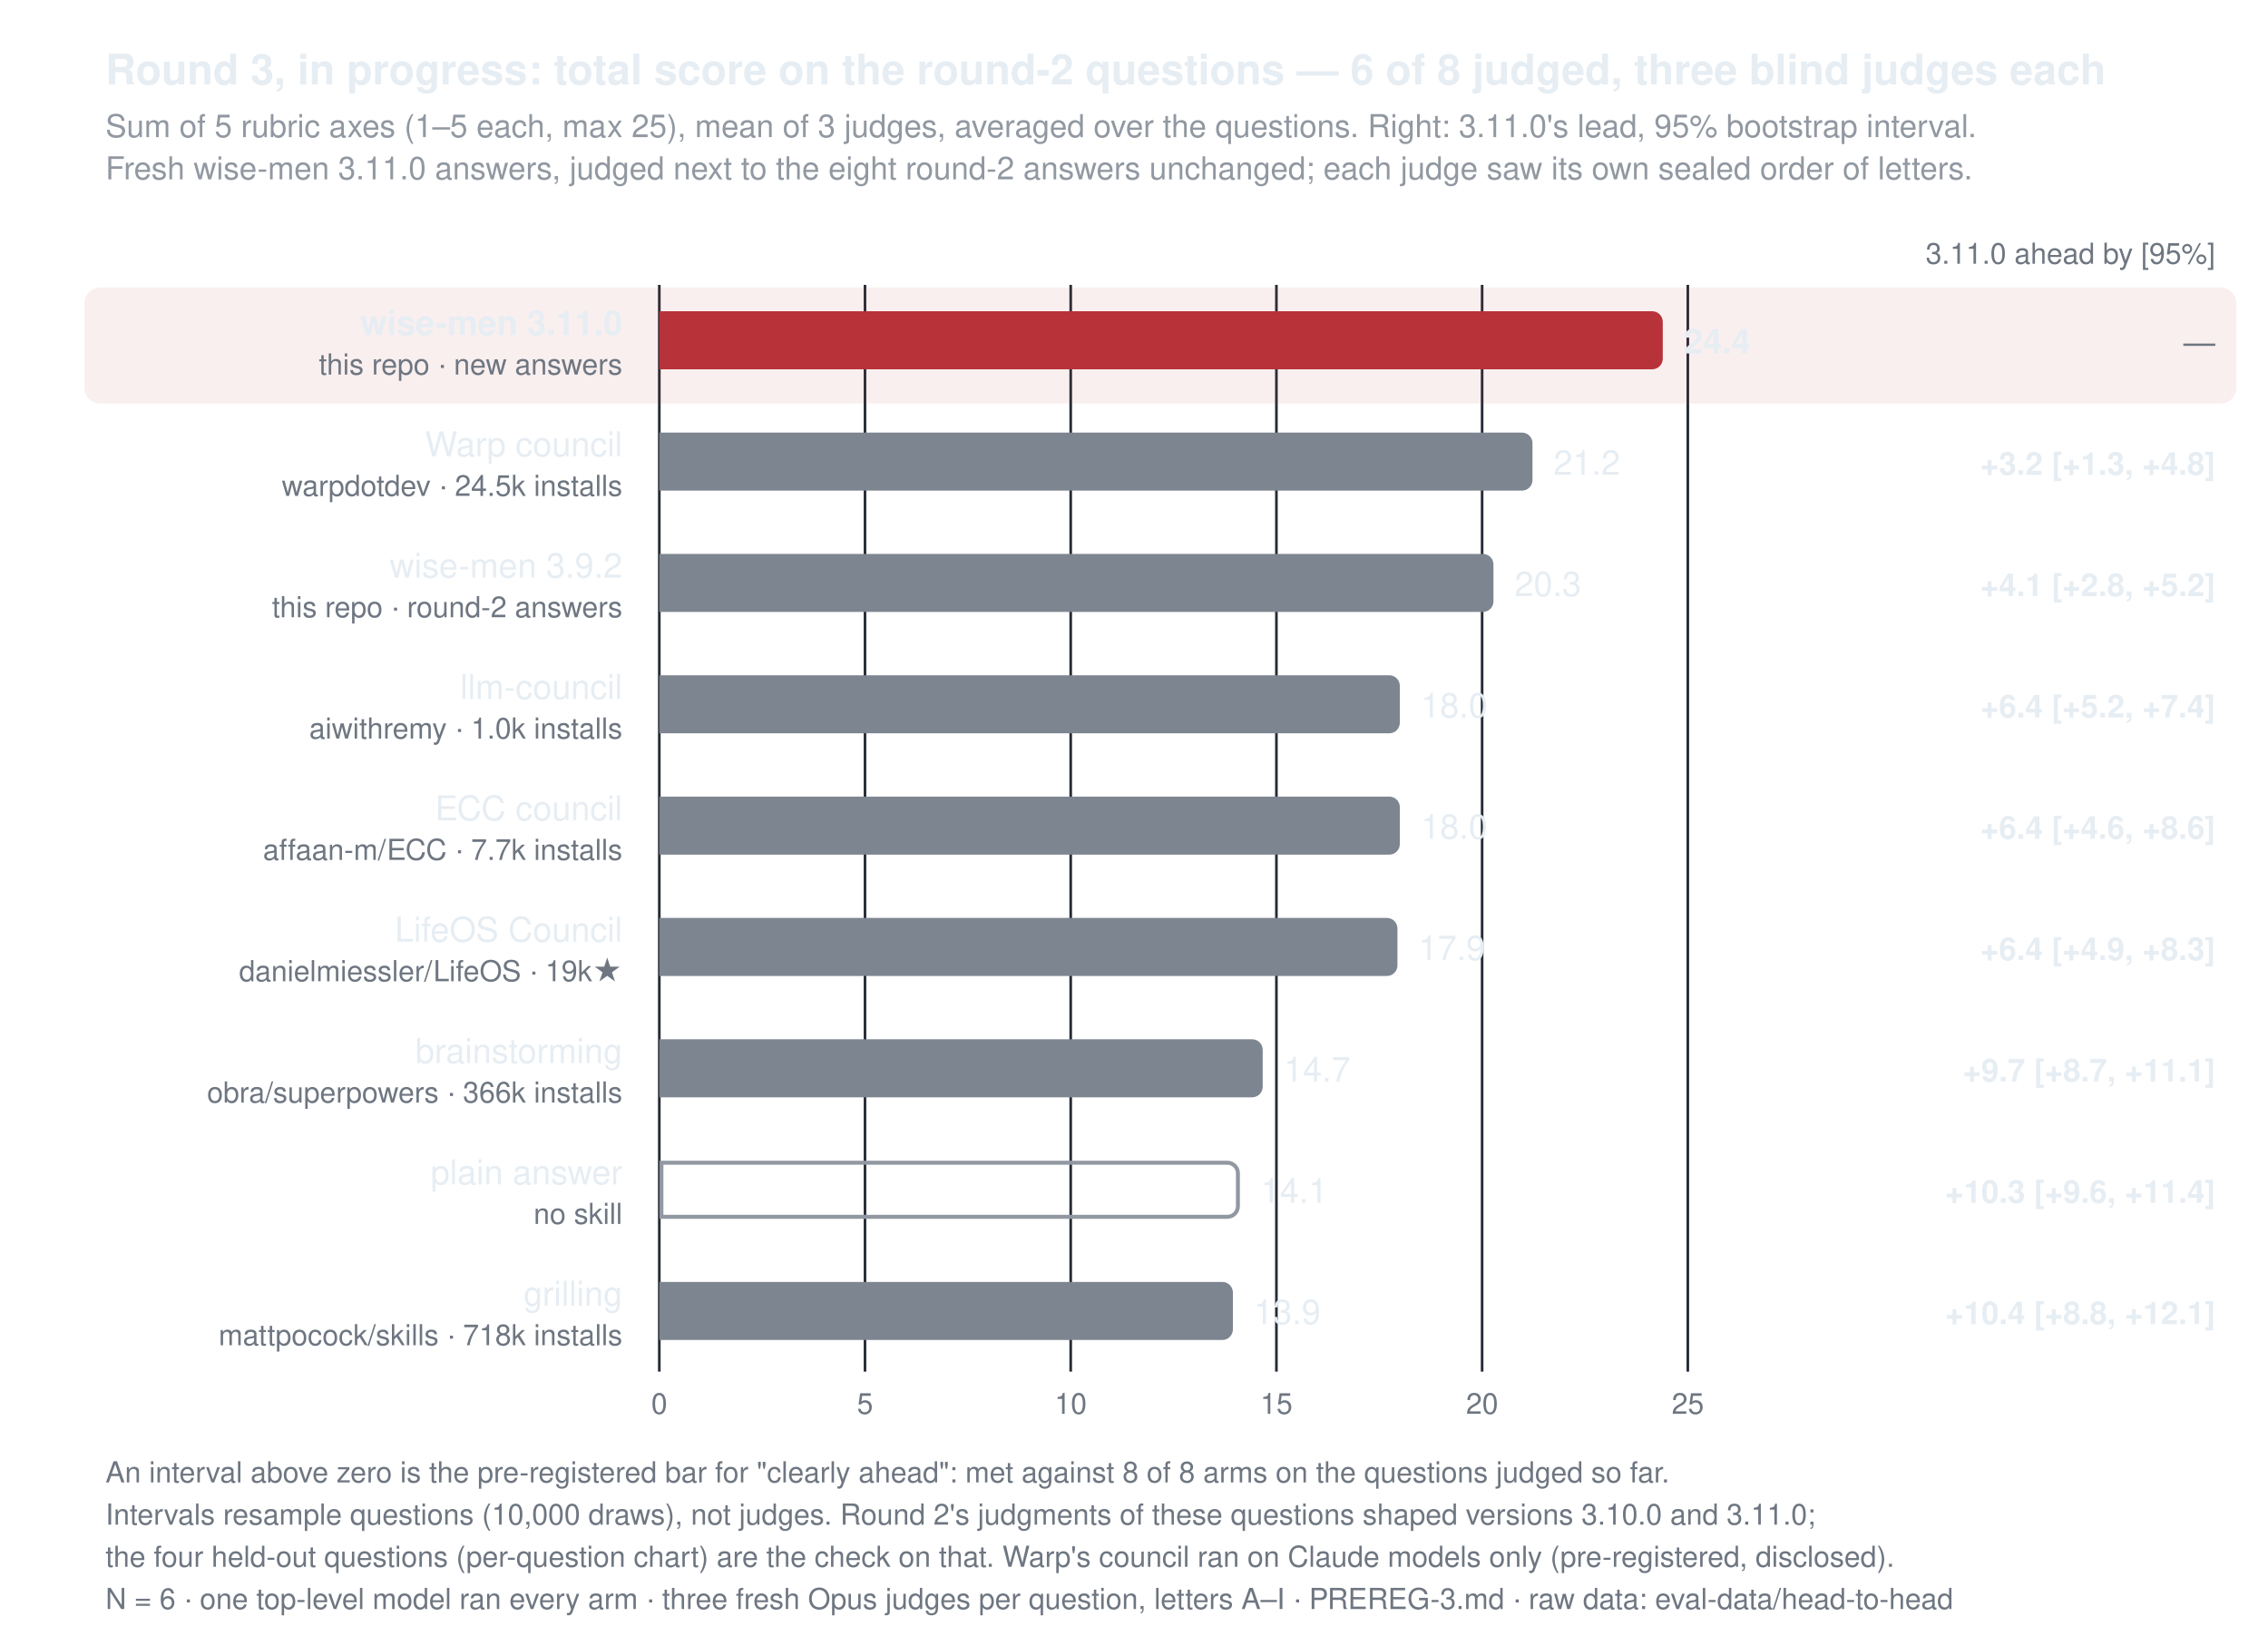
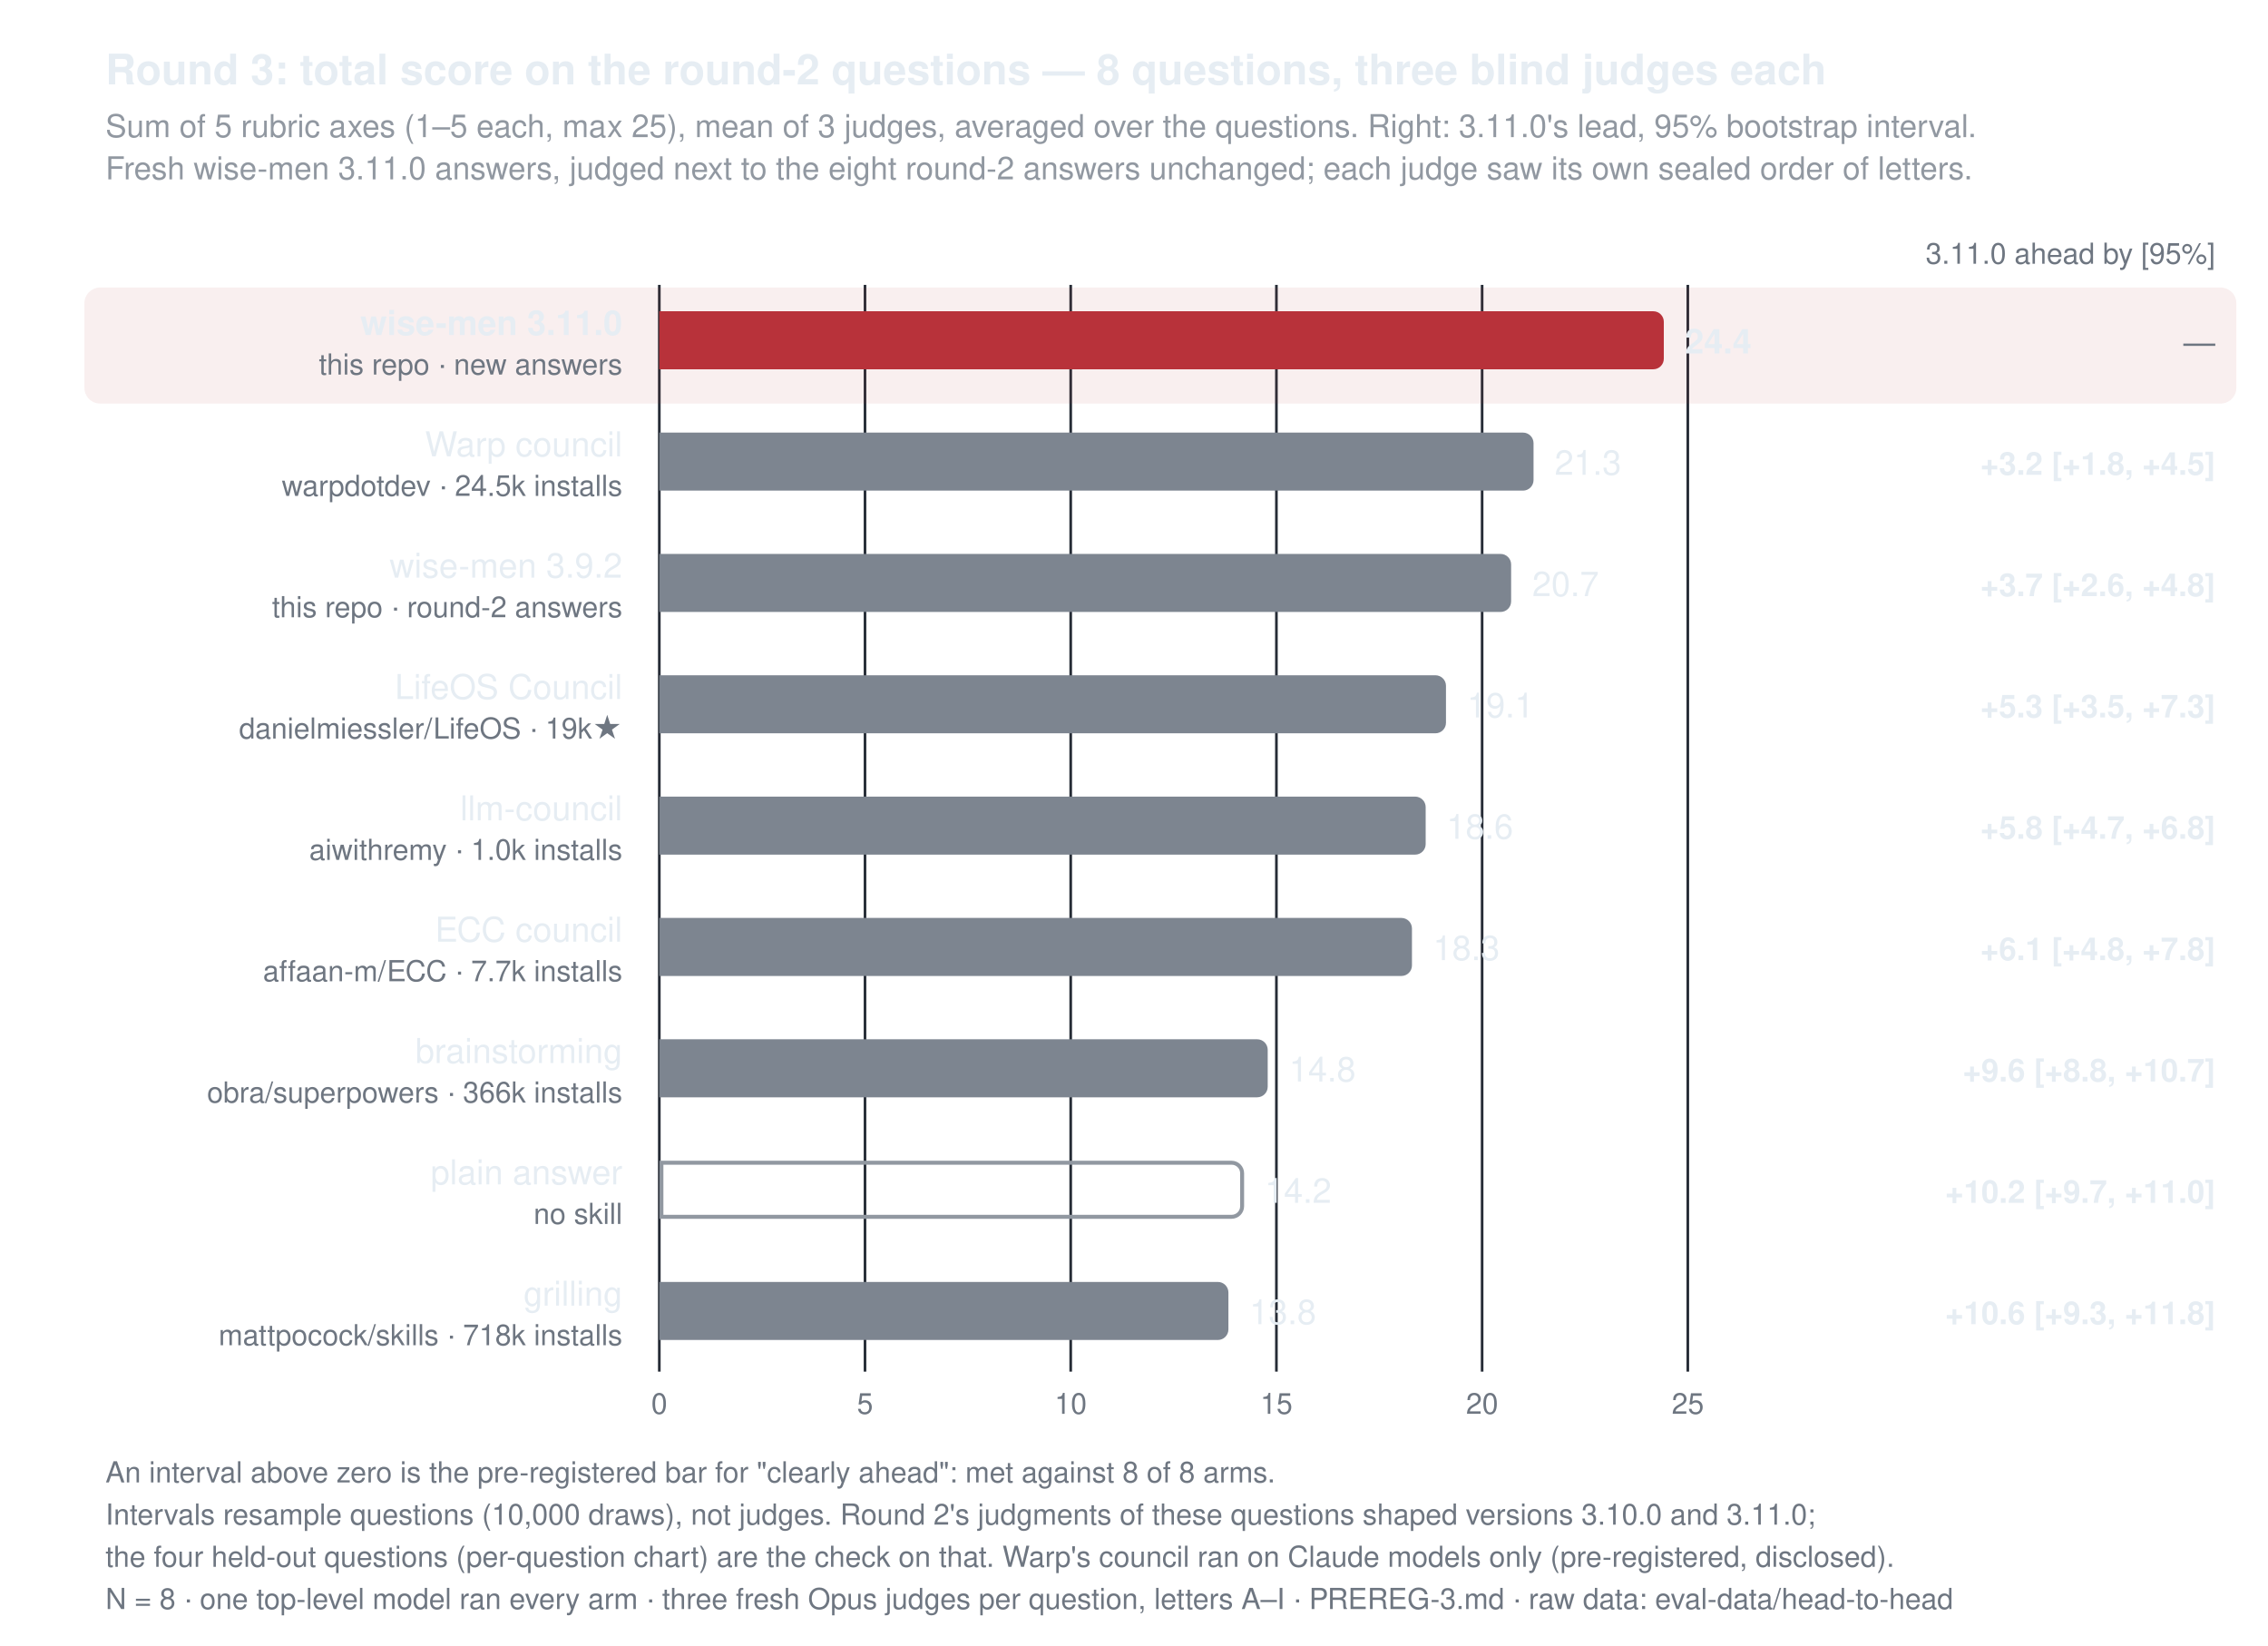
<svg xmlns="http://www.w3.org/2000/svg" viewBox="0 0 860 624" width="860" font-family="-apple-system, BlinkMacSystemFont, 'Segoe UI', Helvetica, Arial, sans-serif">
-   <text x="40" y="32" font-size="16" font-weight="600" fill="#e6edf3" text-anchor="start">Round 3, in progress: total score on the round-2 questions — 6 of 8 judged, three blind judges each</text>
+   <text x="40" y="32" font-size="16" font-weight="600" fill="#e6edf3" text-anchor="start">Round 3: total score on the round-2 questions — 8 questions, three blind judges each</text>
  <text x="40" y="52" font-size="12" font-weight="400" fill="#9198a1" text-anchor="start">Sum of 5 rubric axes (1–5 each, max 25), mean of 3 judges, averaged over the questions. Right: 3.11.0's lead, 95% bootstrap interval.</text>
  <text x="40" y="68" font-size="12" font-weight="400" fill="#9198a1" text-anchor="start">Fresh wise-men 3.11.0 answers, judged next to the eight round-2 answers unchanged; each judge saw its own sealed order of letters.</text>
  <text x="840" y="100" font-size="11" font-weight="400" fill="#6e7681" text-anchor="end">3.11.0 ahead by [95%]</text>
  <line x1="250" y1="108" x2="250" y2="520" stroke="#262c36" stroke-width="1" />
  <text x="250" y="536" font-size="11" font-weight="400" fill="#6e7681" text-anchor="middle">0</text>
  <line x1="328" y1="108" x2="328" y2="520" stroke="#262c36" stroke-width="1" />
  <text x="328" y="536" font-size="11" font-weight="400" fill="#6e7681" text-anchor="middle">5</text>
  <line x1="406" y1="108" x2="406" y2="520" stroke="#262c36" stroke-width="1" />
  <text x="406" y="536" font-size="11" font-weight="400" fill="#6e7681" text-anchor="middle">10</text>
  <line x1="484" y1="108" x2="484" y2="520" stroke="#262c36" stroke-width="1" />
  <text x="484" y="536" font-size="11" font-weight="400" fill="#6e7681" text-anchor="middle">15</text>
  <line x1="562" y1="108" x2="562" y2="520" stroke="#262c36" stroke-width="1" />
  <text x="562" y="536" font-size="11" font-weight="400" fill="#6e7681" text-anchor="middle">20</text>
  <line x1="640" y1="108" x2="640" y2="520" stroke="#262c36" stroke-width="1" />
  <text x="640" y="536" font-size="11" font-weight="400" fill="#6e7681" text-anchor="middle">25</text>
  <rect x="32" y="109" width="816" height="44" rx="6" fill="#b8323a" fill-opacity="0.08" />
  <text x="236" y="127" font-size="13" font-weight="700" fill="#e6edf3" text-anchor="end">wise-men 3.11.0</text>
  <text x="236" y="142" font-size="11" font-weight="400" fill="#6e7681" text-anchor="end">this repo · new answers</text>
-   <path d="M250,118h376.5a4,4 0 0 1 4,4v14a4,4 0 0 1 -4,4h-376.5z" fill="#b8323a" />
-   <text x="638.5" y="134" font-size="13" font-weight="700" fill="#e6edf3" text-anchor="start">24.4</text>
+   <path d="M250,118h376.9a4,4 0 0 1 4,4v14a4,4 0 0 1 -4,4h-376.9z" fill="#b8323a" />
+   <text x="638.9" y="134" font-size="13" font-weight="700" fill="#e6edf3" text-anchor="start">24.4</text>
  <text x="840" y="134" font-size="12" font-weight="400" fill="#6e7681" text-anchor="end">—</text>
  <text x="236" y="173" font-size="13" font-weight="500" fill="#e6edf3" text-anchor="end">Warp council</text>
  <text x="236" y="188" font-size="11" font-weight="400" fill="#6e7681" text-anchor="end">warpdotdev · 24.5k installs</text>
-   <path d="M250,164h327.1a4,4 0 0 1 4,4v14a4,4 0 0 1 -4,4h-327.1z" fill="#7d8590" />
-   <text x="589.1" y="180" font-size="13" font-weight="500" fill="#e6edf3" text-anchor="start">21.2</text>
-   <text x="840" y="180" font-size="12" font-weight="600" fill="#e6edf3" text-anchor="end">+3.2  [+1.3, +4.8]</text>
+   <path d="M250,164h327.5a4,4 0 0 1 4,4v14a4,4 0 0 1 -4,4h-327.5z" fill="#7d8590" />
+   <text x="589.5" y="180" font-size="13" font-weight="500" fill="#e6edf3" text-anchor="start">21.3</text>
+   <text x="840" y="180" font-size="12" font-weight="600" fill="#e6edf3" text-anchor="end">+3.2  [+1.8, +4.5]</text>
  <text x="236" y="219" font-size="13" font-weight="500" fill="#e6edf3" text-anchor="end">wise-men 3.9.2</text>
  <text x="236" y="234" font-size="11" font-weight="400" fill="#6e7681" text-anchor="end">this repo · round-2 answers</text>
-   <path d="M250,210h312.3a4,4 0 0 1 4,4v14a4,4 0 0 1 -4,4h-312.3z" fill="#7d8590" />
-   <text x="574.3" y="226" font-size="13" font-weight="500" fill="#e6edf3" text-anchor="start">20.3</text>
-   <text x="840" y="226" font-size="12" font-weight="600" fill="#e6edf3" text-anchor="end">+4.1  [+2.8, +5.2]</text>
-   <text x="236" y="265" font-size="13" font-weight="500" fill="#e6edf3" text-anchor="end">llm-council</text>
-   <text x="236" y="280" font-size="11" font-weight="400" fill="#6e7681" text-anchor="end">aiwithremy · 1.0k installs</text>
-   <path d="M250,256h276.8a4,4 0 0 1 4,4v14a4,4 0 0 1 -4,4h-276.8z" fill="#7d8590" />
-   <text x="538.8" y="272" font-size="13" font-weight="500" fill="#e6edf3" text-anchor="start">18.0</text>
-   <text x="840" y="272" font-size="12" font-weight="600" fill="#e6edf3" text-anchor="end">+6.4  [+5.2, +7.4]</text>
-   <text x="236" y="311" font-size="13" font-weight="500" fill="#e6edf3" text-anchor="end">ECC council</text>
-   <text x="236" y="326" font-size="11" font-weight="400" fill="#6e7681" text-anchor="end">affaan-m/ECC · 7.7k installs</text>
-   <path d="M250,302h276.8a4,4 0 0 1 4,4v14a4,4 0 0 1 -4,4h-276.8z" fill="#7d8590" />
-   <text x="538.8" y="318" font-size="13" font-weight="500" fill="#e6edf3" text-anchor="start">18.0</text>
-   <text x="840" y="318" font-size="12" font-weight="600" fill="#e6edf3" text-anchor="end">+6.4  [+4.6, +8.6]</text>
-   <text x="236" y="357" font-size="13" font-weight="500" fill="#e6edf3" text-anchor="end">LifeOS Council</text>
-   <text x="236" y="372" font-size="11" font-weight="400" fill="#6e7681" text-anchor="end">danielmiessler/LifeOS · 19k★</text>
-   <path d="M250,348h275.9a4,4 0 0 1 4,4v14a4,4 0 0 1 -4,4h-275.9z" fill="#7d8590" />
-   <text x="537.9" y="364" font-size="13" font-weight="500" fill="#e6edf3" text-anchor="start">17.9</text>
-   <text x="840" y="364" font-size="12" font-weight="600" fill="#e6edf3" text-anchor="end">+6.4  [+4.9, +8.3]</text>
+   <path d="M250,210h319a4,4 0 0 1 4,4v14a4,4 0 0 1 -4,4h-319z" fill="#7d8590" />
+   <text x="581" y="226" font-size="13" font-weight="500" fill="#e6edf3" text-anchor="start">20.7</text>
+   <text x="840" y="226" font-size="12" font-weight="600" fill="#e6edf3" text-anchor="end">+3.7  [+2.6, +4.8]</text>
+   <text x="236" y="265" font-size="13" font-weight="500" fill="#e6edf3" text-anchor="end">LifeOS Council</text>
+   <text x="236" y="280" font-size="11" font-weight="400" fill="#6e7681" text-anchor="end">danielmiessler/LifeOS · 19k★</text>
+   <path d="M250,256h294.3a4,4 0 0 1 4,4v14a4,4 0 0 1 -4,4h-294.3z" fill="#7d8590" />
+   <text x="556.3" y="272" font-size="13" font-weight="500" fill="#e6edf3" text-anchor="start">19.1</text>
+   <text x="840" y="272" font-size="12" font-weight="600" fill="#e6edf3" text-anchor="end">+5.3  [+3.5, +7.3]</text>
+   <text x="236" y="311" font-size="13" font-weight="500" fill="#e6edf3" text-anchor="end">llm-council</text>
+   <text x="236" y="326" font-size="11" font-weight="400" fill="#6e7681" text-anchor="end">aiwithremy · 1.0k installs</text>
+   <path d="M250,302h286.6a4,4 0 0 1 4,4v14a4,4 0 0 1 -4,4h-286.6z" fill="#7d8590" />
+   <text x="548.5" y="318" font-size="13" font-weight="500" fill="#e6edf3" text-anchor="start">18.6</text>
+   <text x="840" y="318" font-size="12" font-weight="600" fill="#e6edf3" text-anchor="end">+5.8  [+4.7, +6.8]</text>
+   <text x="236" y="357" font-size="13" font-weight="500" fill="#e6edf3" text-anchor="end">ECC council</text>
+   <text x="236" y="372" font-size="11" font-weight="400" fill="#6e7681" text-anchor="end">affaan-m/ECC · 7.7k installs</text>
+   <path d="M250,348h281.4a4,4 0 0 1 4,4v14a4,4 0 0 1 -4,4h-281.4z" fill="#7d8590" />
+   <text x="543.4" y="364" font-size="13" font-weight="500" fill="#e6edf3" text-anchor="start">18.3</text>
+   <text x="840" y="364" font-size="12" font-weight="600" fill="#e6edf3" text-anchor="end">+6.1  [+4.8, +7.8]</text>
  <text x="236" y="403" font-size="13" font-weight="500" fill="#e6edf3" text-anchor="end">brainstorming</text>
  <text x="236" y="418" font-size="11" font-weight="400" fill="#6e7681" text-anchor="end">obra/superpowers · 366k installs</text>
-   <path d="M250,394h224.8a4,4 0 0 1 4,4v14a4,4 0 0 1 -4,4h-224.8z" fill="#7d8590" />
-   <text x="486.8" y="410" font-size="13" font-weight="500" fill="#e6edf3" text-anchor="start">14.7</text>
-   <text x="840" y="410" font-size="12" font-weight="600" fill="#e6edf3" text-anchor="end">+9.7  [+8.7, +11.1]</text>
+   <path d="M250,394h226.7a4,4 0 0 1 4,4v14a4,4 0 0 1 -4,4h-226.7z" fill="#7d8590" />
+   <text x="488.8" y="410" font-size="13" font-weight="500" fill="#e6edf3" text-anchor="start">14.8</text>
+   <text x="840" y="410" font-size="12" font-weight="600" fill="#e6edf3" text-anchor="end">+9.6  [+8.8, +10.7]</text>
  <text x="236" y="449" font-size="13" font-weight="500" fill="#e6edf3" text-anchor="end">plain answer</text>
  <text x="236" y="464" font-size="11" font-weight="400" fill="#6e7681" text-anchor="end">no skill</text>
-   <path d="M250.8,440.8h214.6a4,4 0 0 1 4,4v12.5a4,4 0 0 1 -4,4h-214.6z" fill="none" stroke="#9198a1" stroke-width="1.5" />
-   <text x="478.1" y="456" font-size="13" font-weight="500" fill="#e6edf3" text-anchor="start">14.1</text>
-   <text x="840" y="456" font-size="12" font-weight="600" fill="#e6edf3" text-anchor="end">+10.3  [+9.6, +11.4]</text>
+   <path d="M250.8,440.8h216.2a4,4 0 0 1 4,4v12.5a4,4 0 0 1 -4,4h-216.2z" fill="none" stroke="#9198a1" stroke-width="1.5" />
+   <text x="479.6" y="456" font-size="13" font-weight="500" fill="#e6edf3" text-anchor="start">14.2</text>
+   <text x="840" y="456" font-size="12" font-weight="600" fill="#e6edf3" text-anchor="end">+10.2  [+9.7, +11.0]</text>
  <text x="236" y="495" font-size="13" font-weight="500" fill="#e6edf3" text-anchor="end">grilling</text>
  <text x="236" y="510" font-size="11" font-weight="400" fill="#6e7681" text-anchor="end">mattpocock/skills · 718k installs</text>
-   <path d="M250,486h213.5a4,4 0 0 1 4,4v14a4,4 0 0 1 -4,4h-213.5z" fill="#7d8590" />
-   <text x="475.5" y="502" font-size="13" font-weight="500" fill="#e6edf3" text-anchor="start">13.9</text>
-   <text x="840" y="502" font-size="12" font-weight="600" fill="#e6edf3" text-anchor="end">+10.4  [+8.8, +12.1]</text>
-   <text x="40" y="562" font-size="11" font-weight="400" fill="#6e7681" text-anchor="start">An interval above zero is the pre-registered bar for "clearly ahead": met against 8 of 8 arms on the questions judged so far.</text>
+   <path d="M250,486h211.8a4,4 0 0 1 4,4v14a4,4 0 0 1 -4,4h-211.8z" fill="#7d8590" />
+   <text x="473.8" y="502" font-size="13" font-weight="500" fill="#e6edf3" text-anchor="start">13.8</text>
+   <text x="840" y="502" font-size="12" font-weight="600" fill="#e6edf3" text-anchor="end">+10.6  [+9.3, +11.8]</text>
+   <text x="40" y="562" font-size="11" font-weight="400" fill="#6e7681" text-anchor="start">An interval above zero is the pre-registered bar for "clearly ahead": met against 8 of 8 arms.</text>
  <text x="40" y="578" font-size="11" font-weight="400" fill="#6e7681" text-anchor="start">Intervals resample questions (10,000 draws), not judges. Round 2's judgments of these questions shaped versions 3.10.0 and 3.11.0;</text>
  <text x="40" y="594" font-size="11" font-weight="400" fill="#6e7681" text-anchor="start">the four held-out questions (per-question chart) are the check on that. Warp's council ran on Claude models only (pre-registered, disclosed).</text>
-   <text x="40" y="610" font-size="11" font-weight="400" fill="#6e7681" text-anchor="start">N = 6 · one top-level model ran every arm · three fresh Opus judges per question, letters A–I · PREREG-3.md · raw data: eval-data/head-to-head</text>
+   <text x="40" y="610" font-size="11" font-weight="400" fill="#6e7681" text-anchor="start">N = 8 · one top-level model ran every arm · three fresh Opus judges per question, letters A–I · PREREG-3.md · raw data: eval-data/head-to-head</text>
</svg>
